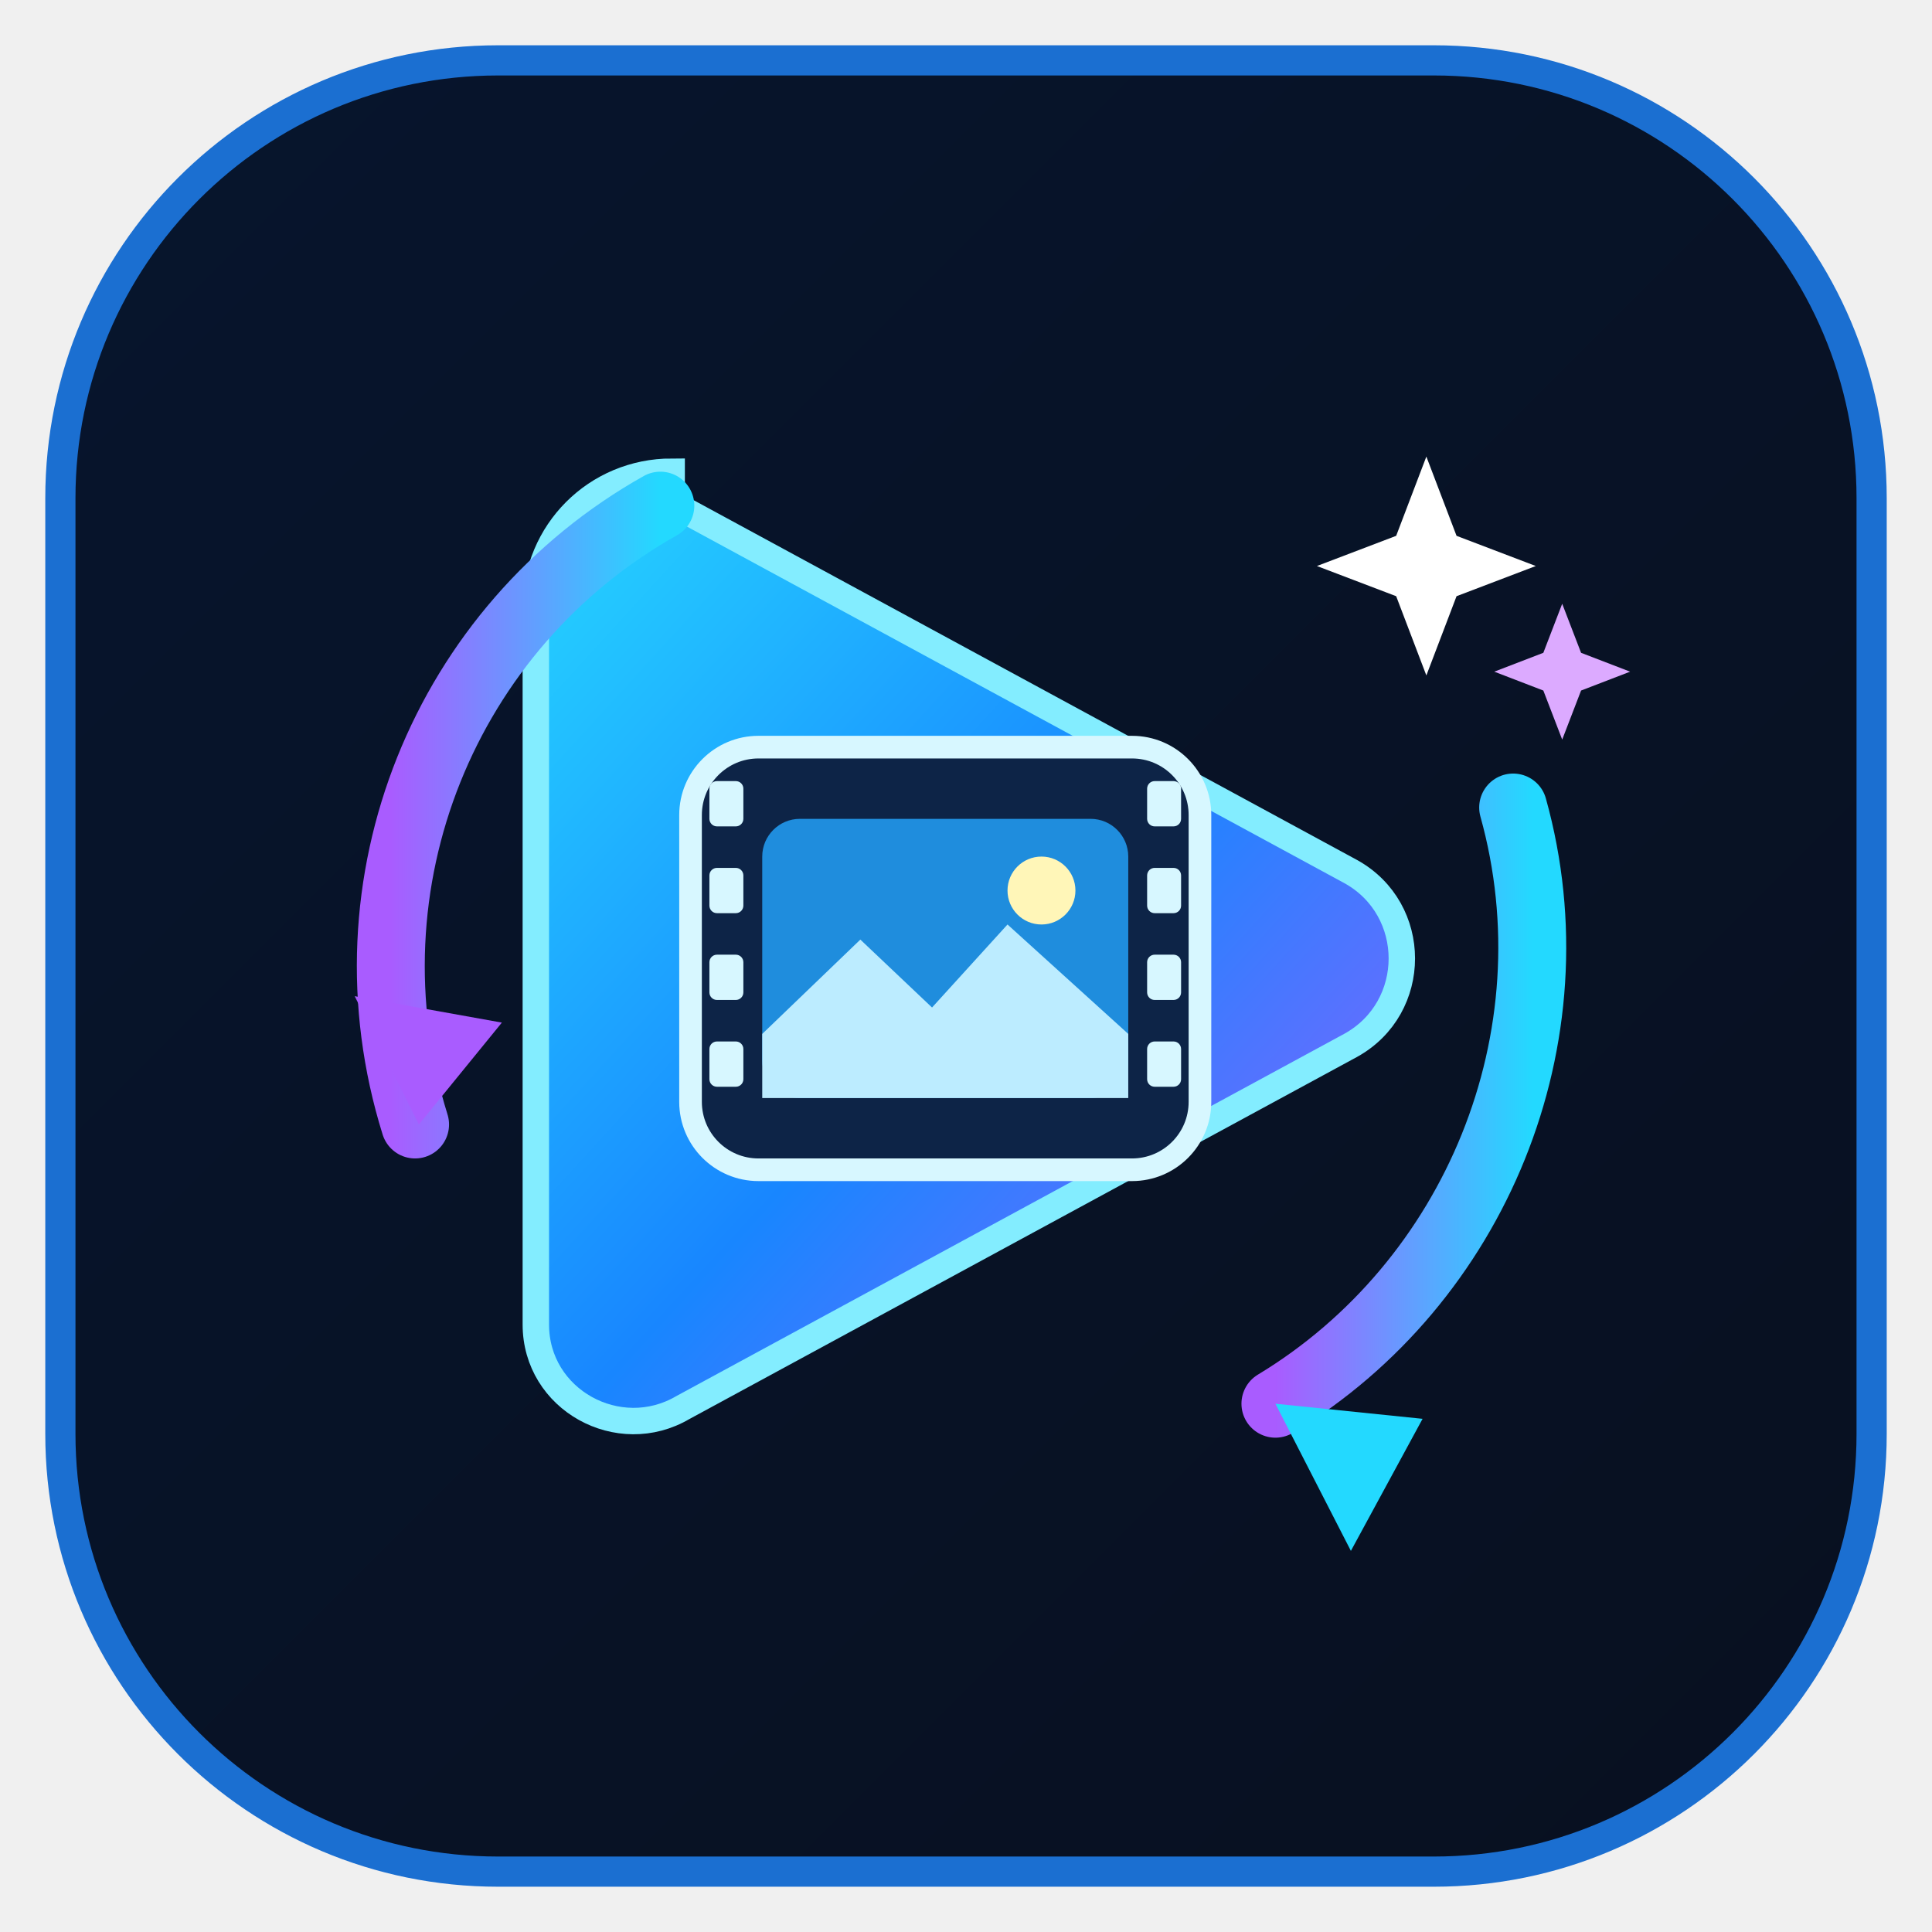
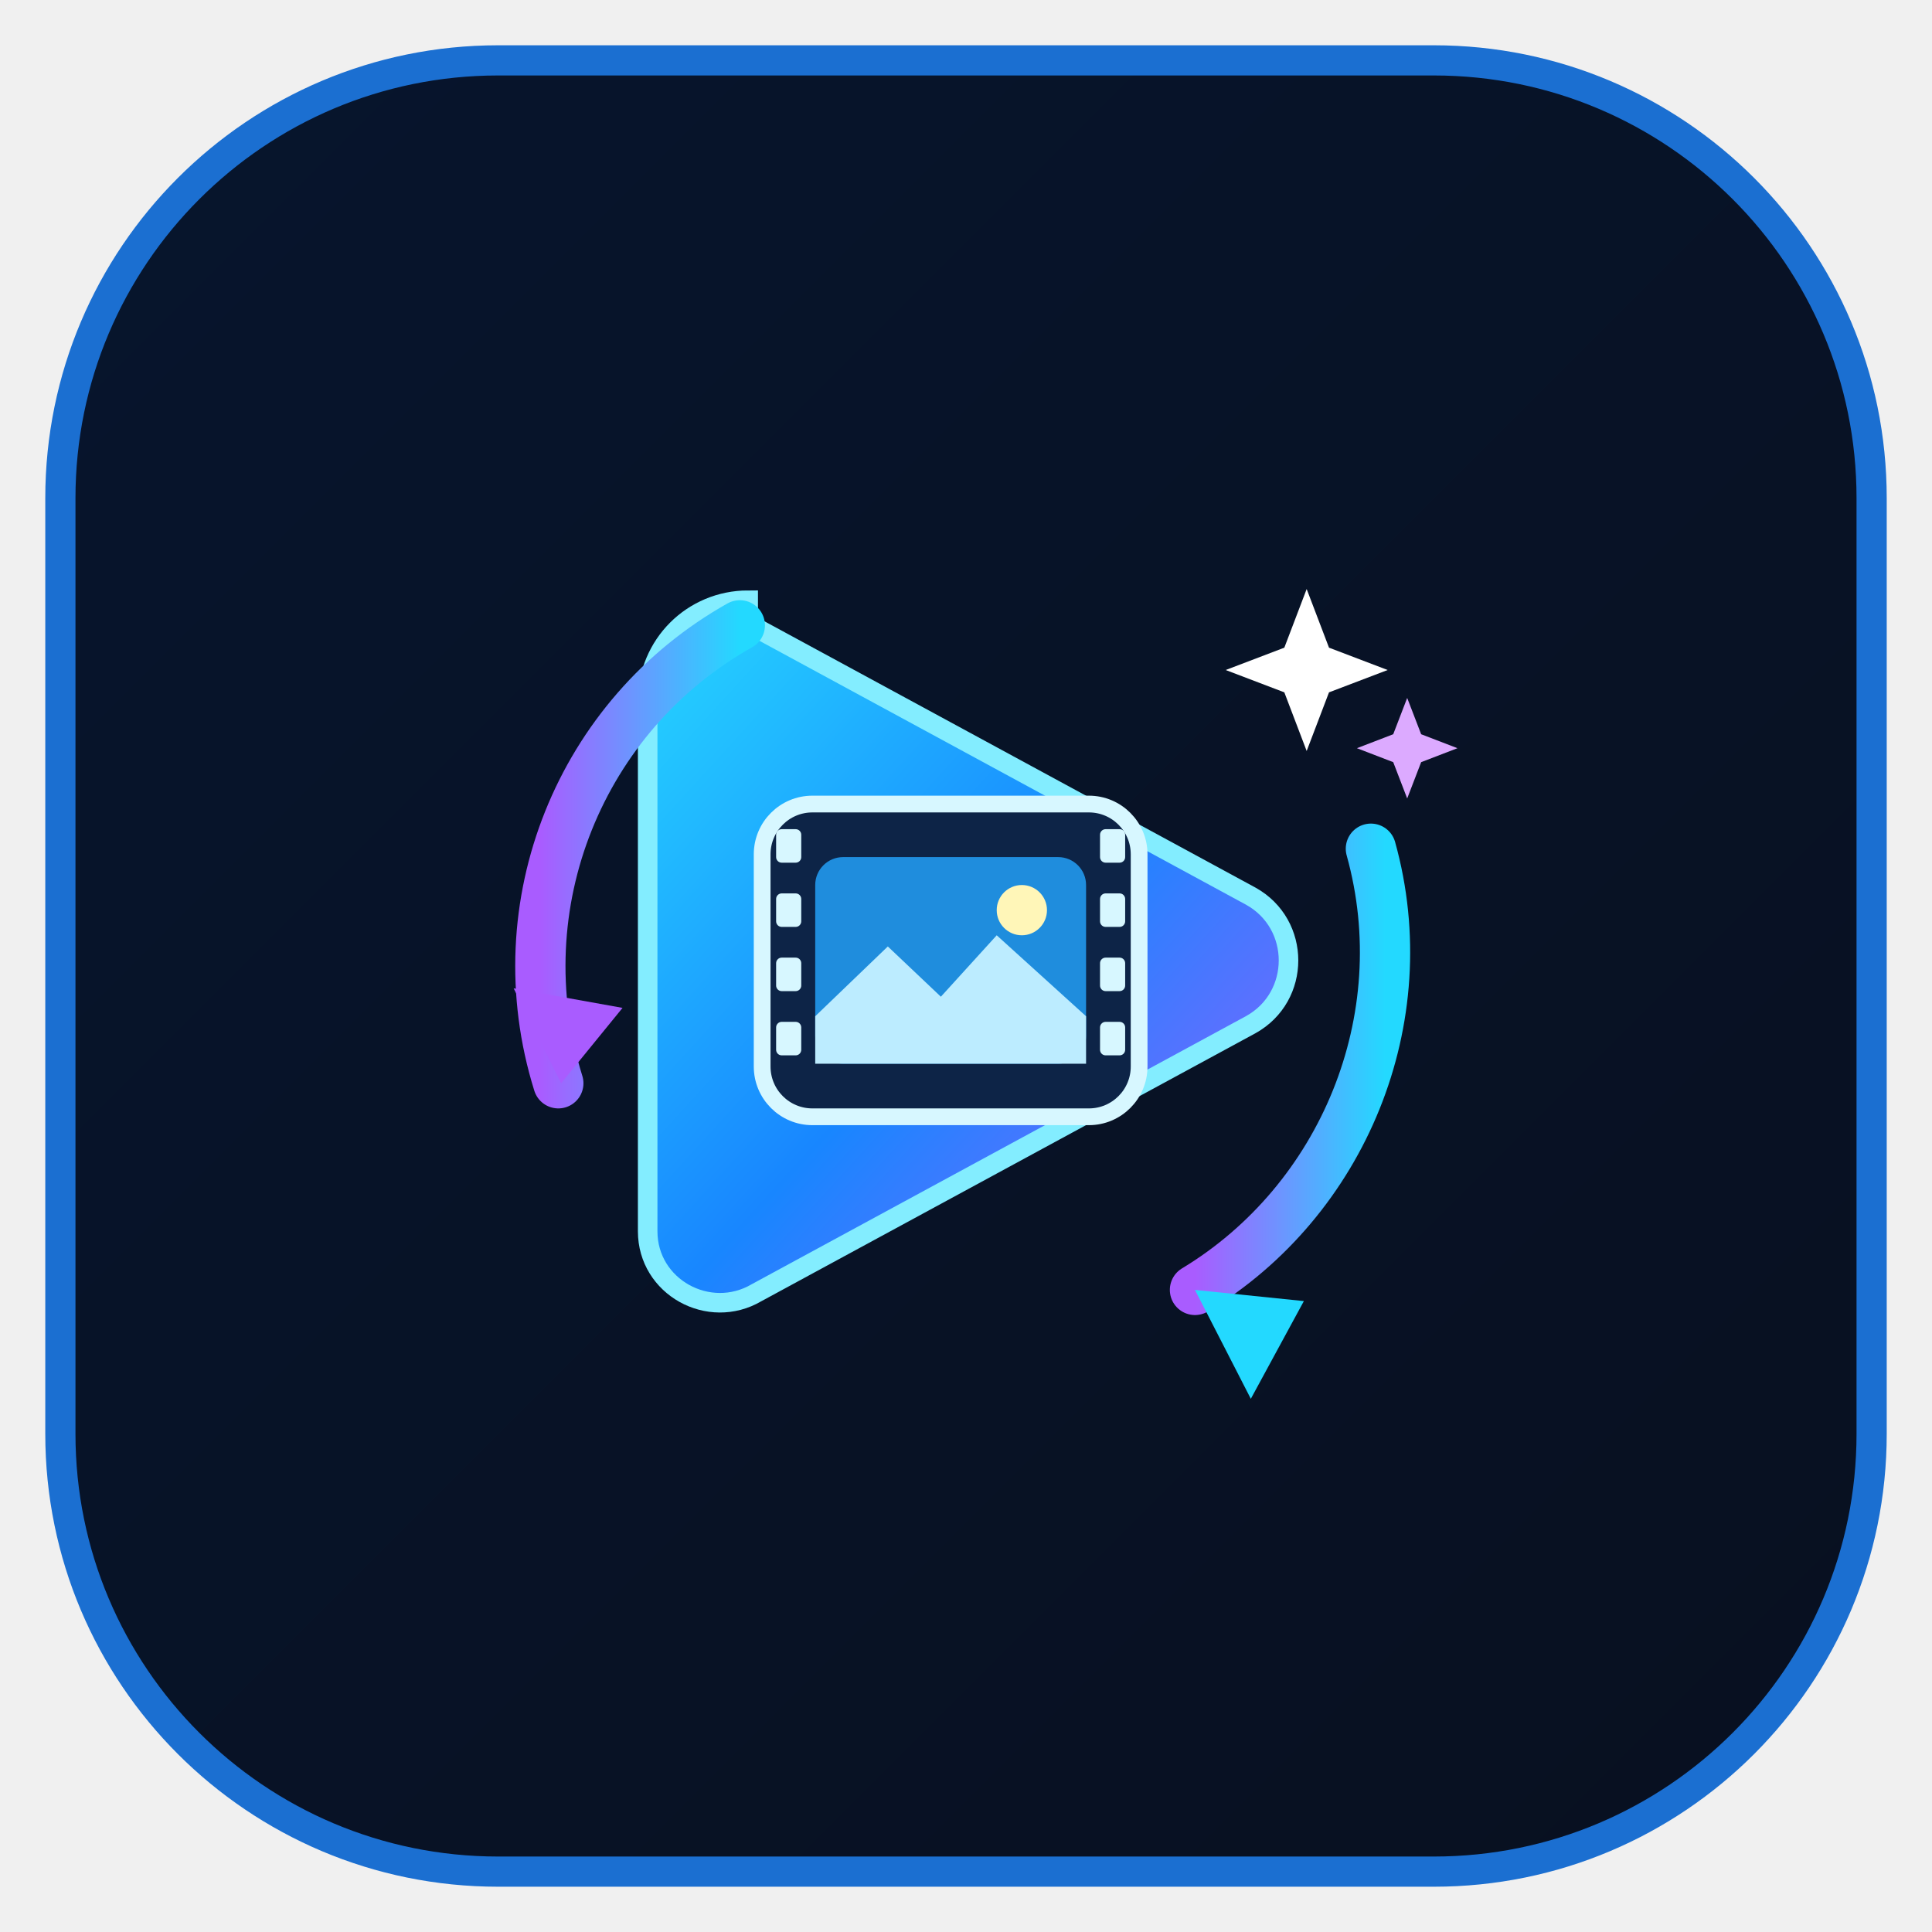
<svg xmlns="http://www.w3.org/2000/svg" viewBox="0 0 512 512">
  <defs>
    <linearGradient id="bg" x1="0" y1="0" x2="1" y2="1">
      <stop offset="0" stop-color="#07152d" />
      <stop offset="1" stop-color="#081020" />
    </linearGradient>
    <linearGradient id="play" x1="0" y1="0" x2="1" y2="1">
      <stop offset="0" stop-color="#26d8ff" />
      <stop offset=".52" stop-color="#1886ff" />
      <stop offset="1" stop-color="#9b5cff" />
    </linearGradient>
    <linearGradient id="arrow" x1="0" y1="0" x2="1" y2="0">
      <stop offset="0" stop-color="#a95cff" />
      <stop offset="1" stop-color="#23d9ff" />
    </linearGradient>
  </defs>
  <rect x="16" y="16" width="480" height="480" rx="116" fill="url(#bg)" stroke="#1b6fd1" stroke-width="8" />
-   <path d="M178 125c-20 0-36 16-36 36v190c0 20 22 32 39 22l177-96c18-10 18-36 0-46L181 135c-1-1-2-1-3-2z" fill="url(#play)" stroke="#83edff" stroke-width="7" />
-   <rect x="183" y="198" width="135" height="112" rx="18" fill="#0d2447" stroke="#d7f7ff" stroke-width="6" />
-   <rect x="202" y="217" width="97" height="74" rx="10" fill="#1f8ddd" />
-   <path d="M202 274l26-25 19 18 20-22 32 29v17h-97z" fill="#bcecff" />
-   <circle cx="276" cy="236" r="9" fill="#fff6b8" />
-   <g fill="#d7f7ff">
-     <rect x="188" y="207" width="9" height="12" rx="2" />
-     <rect x="188" y="230" width="9" height="12" rx="2" />
-     <rect x="188" y="253" width="9" height="12" rx="2" />
-     <rect x="188" y="276" width="9" height="12" rx="2" />
-     <rect x="304" y="207" width="9" height="12" rx="2" />
-     <rect x="304" y="230" width="9" height="12" rx="2" />
-     <rect x="304" y="253" width="9" height="12" rx="2" />
-     <rect x="304" y="276" width="9" height="12" rx="2" />
+   <g transform="translate(66.56 66.56) scale(.74)">
+     <path d="M178 125c-20 0-36 16-36 36v190c0 20 22 32 39 22l177-96c18-10 18-36 0-46L181 135c-1-1-2-1-3-2z" fill="url(#play)" stroke="#83edff" stroke-width="7" />
+     <rect x="183" y="198" width="135" height="112" rx="18" fill="#0d2447" stroke="#d7f7ff" stroke-width="6" />
+     <rect x="202" y="217" width="97" height="74" rx="10" fill="#1f8ddd" />
+     <path d="M202 274l26-25 19 18 20-22 32 29v17h-97z" fill="#bcecff" />
+     <circle cx="276" cy="236" r="9" fill="#fff6b8" />
+     <g fill="#d7f7ff">
+       <rect x="188" y="207" width="9" height="12" rx="2" />
+       <rect x="188" y="230" width="9" height="12" rx="2" />
+       <rect x="188" y="253" width="9" height="12" rx="2" />
+       <rect x="188" y="276" width="9" height="12" rx="2" />
+       <rect x="304" y="207" width="9" height="12" rx="2" />
+       <rect x="304" y="230" width="9" height="12" rx="2" />
+       <rect x="304" y="253" width="9" height="12" rx="2" />
+       <rect x="304" y="276" width="9" height="12" rx="2" />
+     </g>
+     <path d="M110 298c-20-64 8-132 65-164" fill="none" stroke="url(#arrow)" stroke-width="18" stroke-linecap="round" />
+     <path d="M111 298l-17-34 39 7z" fill="#a95cff" />
+     <path d="M401 214c17 61-10 126-63 158" fill="none" stroke="url(#arrow)" stroke-width="18" stroke-linecap="round" />
+     <path d="M338 372l39 4-19 35z" fill="#23d9ff" />
+     <path d="M378 121l8 21 21 8-21 8-8 21-8-21-21-8 21-8z" fill="#fff" />
+     <path d="M414 160l5 13 13 5-13 5-5 13-5-13-13-5 13-5z" fill="#dcaaff" />
  </g>
-   <path d="M110 298c-20-64 8-132 65-164" fill="none" stroke="url(#arrow)" stroke-width="18" stroke-linecap="round" />
-   <path d="M111 298l-17-34 39 7z" fill="#a95cff" />
-   <path d="M401 214c17 61-10 126-63 158" fill="none" stroke="url(#arrow)" stroke-width="18" stroke-linecap="round" />
-   <path d="M338 372l39 4-19 35z" fill="#23d9ff" />
-   <path d="M378 121l8 21 21 8-21 8-8 21-8-21-21-8 21-8z" fill="#fff" />
-   <path d="M414 160l5 13 13 5-13 5-5 13-5-13-13-5 13-5z" fill="#dcaaff" />
</svg>
